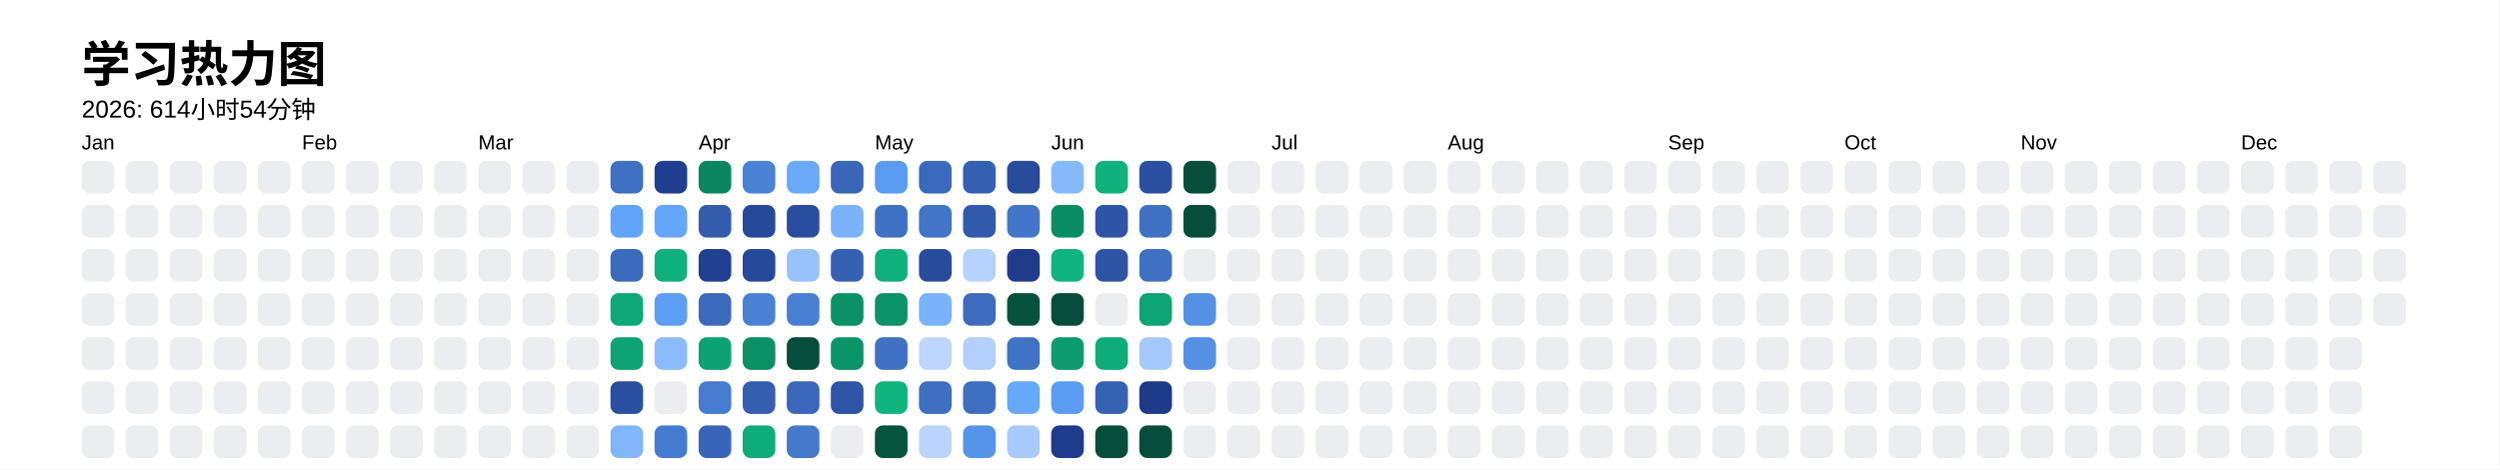
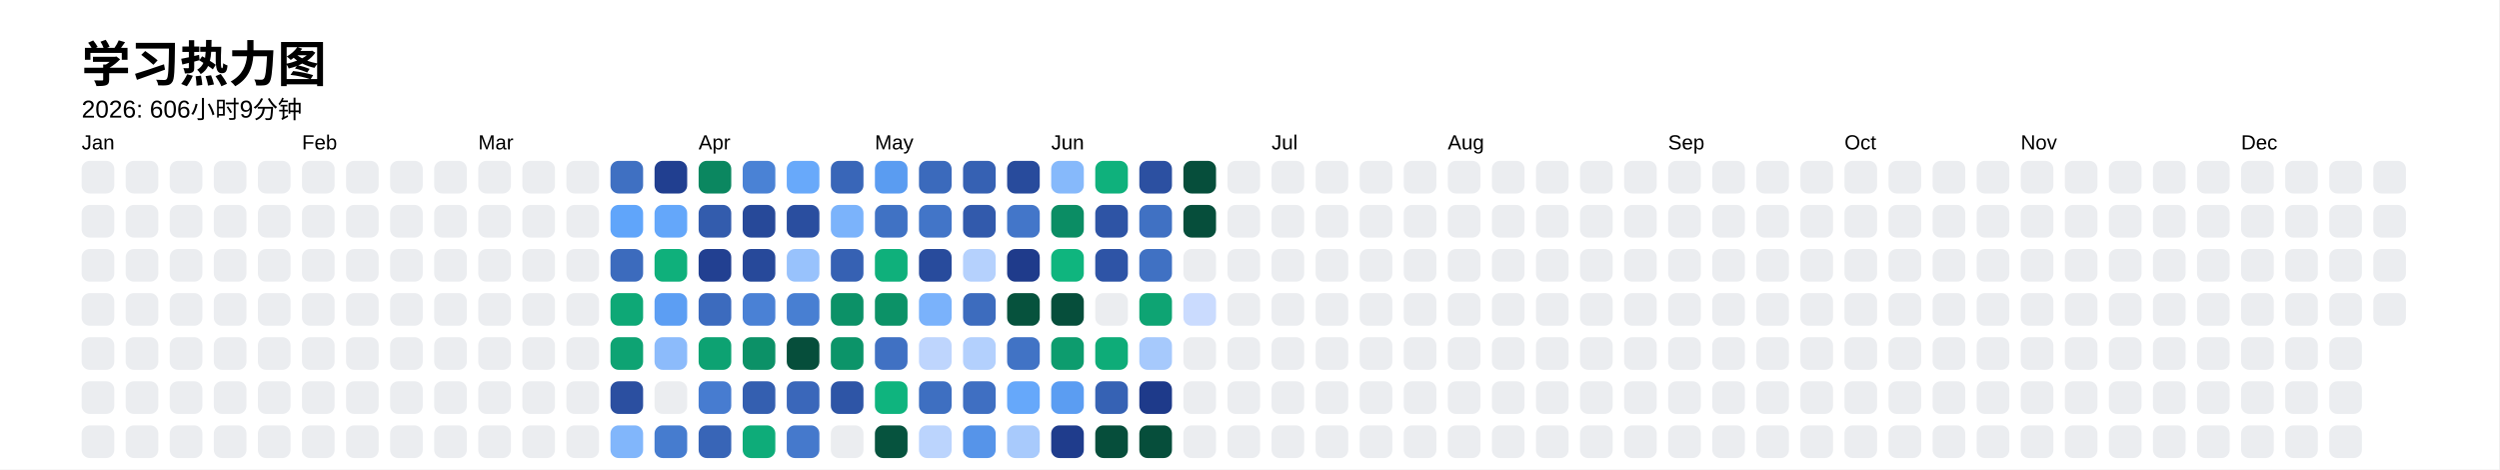
<svg xmlns="http://www.w3.org/2000/svg" style="background-color:white;" baseProfile="full" height="57.5mm" version="1.1" viewBox="0,0,306.2,57.5" width="306.2mm">
  <defs />
  <rect fill="#FFFFFF" height="57.5" width="306.2" x="0" y="0" />
  <text fill="#000000" style="font-size:6px; font-family:Arial; font-weight:bold;" x="10" y="10">学习热力图</text>
-   <text fill="#000000" style="font-size:3px; font-family:Arial;" x="10" y="14.4">2026: 614小时54分钟</text>
+   <text fill="#000000" style="font-size:3px; font-family:Arial;" x="10" y="14.4">2026: 606小时9分钟</text>
  <text fill="#000000" style="font-size:2.5px; font-family:Arial" x="10" y="18.3">Jan</text>
  <rect fill="#ebedf0" height="4" rx="1" ry="1" width="4" x="10" y="19.7" />
  <rect fill="#ebedf0" height="4" rx="1" ry="1" width="4" x="10" y="25.1" />
  <rect fill="#ebedf0" height="4" rx="1" ry="1" width="4" x="10" y="30.5" />
  <rect fill="#ebedf0" height="4" rx="1" ry="1" width="4" x="10" y="35.9" />
  <rect fill="#ebedf0" height="4" rx="1" ry="1" width="4" x="10" y="41.3" />
  <rect fill="#ebedf0" height="4" rx="1" ry="1" width="4" x="10" y="46.7" />
  <rect fill="#ebedf0" height="4" rx="1" ry="1" width="4" x="10" y="52.1" />
  <rect fill="#ebedf0" height="4" rx="1" ry="1" width="4" x="15.4" y="19.7" />
  <rect fill="#ebedf0" height="4" rx="1" ry="1" width="4" x="15.4" y="25.1" />
  <rect fill="#ebedf0" height="4" rx="1" ry="1" width="4" x="15.4" y="30.5" />
  <rect fill="#ebedf0" height="4" rx="1" ry="1" width="4" x="15.4" y="35.9" />
  <rect fill="#ebedf0" height="4" rx="1" ry="1" width="4" x="15.4" y="41.3" />
  <rect fill="#ebedf0" height="4" rx="1" ry="1" width="4" x="15.4" y="46.7" />
  <rect fill="#ebedf0" height="4" rx="1" ry="1" width="4" x="15.4" y="52.1" />
  <rect fill="#ebedf0" height="4" rx="1" ry="1" width="4" x="20.8" y="19.7" />
  <rect fill="#ebedf0" height="4" rx="1" ry="1" width="4" x="20.8" y="25.1" />
  <rect fill="#ebedf0" height="4" rx="1" ry="1" width="4" x="20.8" y="30.5" />
  <rect fill="#ebedf0" height="4" rx="1" ry="1" width="4" x="20.8" y="35.9" />
  <rect fill="#ebedf0" height="4" rx="1" ry="1" width="4" x="20.8" y="41.3" />
  <rect fill="#ebedf0" height="4" rx="1" ry="1" width="4" x="20.8" y="46.7" />
  <rect fill="#ebedf0" height="4" rx="1" ry="1" width="4" x="20.8" y="52.1" />
  <rect fill="#ebedf0" height="4" rx="1" ry="1" width="4" x="26.2" y="19.7" />
  <rect fill="#ebedf0" height="4" rx="1" ry="1" width="4" x="26.2" y="25.1" />
  <rect fill="#ebedf0" height="4" rx="1" ry="1" width="4" x="26.2" y="30.5" />
  <rect fill="#ebedf0" height="4" rx="1" ry="1" width="4" x="26.2" y="35.9" />
  <rect fill="#ebedf0" height="4" rx="1" ry="1" width="4" x="26.2" y="41.3" />
  <rect fill="#ebedf0" height="4" rx="1" ry="1" width="4" x="26.2" y="46.7" />
  <rect fill="#ebedf0" height="4" rx="1" ry="1" width="4" x="26.2" y="52.1" />
  <rect fill="#ebedf0" height="4" rx="1" ry="1" width="4" x="31.6" y="19.7" />
  <rect fill="#ebedf0" height="4" rx="1" ry="1" width="4" x="31.6" y="25.1" />
  <rect fill="#ebedf0" height="4" rx="1" ry="1" width="4" x="31.6" y="30.5" />
  <rect fill="#ebedf0" height="4" rx="1" ry="1" width="4" x="31.6" y="35.9" />
  <rect fill="#ebedf0" height="4" rx="1" ry="1" width="4" x="31.6" y="41.3" />
  <rect fill="#ebedf0" height="4" rx="1" ry="1" width="4" x="31.6" y="46.7" />
  <rect fill="#ebedf0" height="4" rx="1" ry="1" width="4" x="31.6" y="52.1" />
  <text fill="#000000" style="font-size:2.5px; font-family:Arial" x="37.0" y="18.3">Feb</text>
  <rect fill="#ebedf0" height="4" rx="1" ry="1" width="4" x="37.0" y="19.7" />
  <rect fill="#ebedf0" height="4" rx="1" ry="1" width="4" x="37.0" y="25.1" />
  <rect fill="#ebedf0" height="4" rx="1" ry="1" width="4" x="37.0" y="30.5" />
  <rect fill="#ebedf0" height="4" rx="1" ry="1" width="4" x="37.0" y="35.9" />
  <rect fill="#ebedf0" height="4" rx="1" ry="1" width="4" x="37.0" y="41.3" />
  <rect fill="#ebedf0" height="4" rx="1" ry="1" width="4" x="37.0" y="46.7" />
  <rect fill="#ebedf0" height="4" rx="1" ry="1" width="4" x="37.0" y="52.1" />
  <rect fill="#ebedf0" height="4" rx="1" ry="1" width="4" x="42.4" y="19.7" />
  <rect fill="#ebedf0" height="4" rx="1" ry="1" width="4" x="42.4" y="25.1" />
  <rect fill="#ebedf0" height="4" rx="1" ry="1" width="4" x="42.4" y="30.5" />
  <rect fill="#ebedf0" height="4" rx="1" ry="1" width="4" x="42.4" y="35.9" />
  <rect fill="#ebedf0" height="4" rx="1" ry="1" width="4" x="42.4" y="41.3" />
  <rect fill="#ebedf0" height="4" rx="1" ry="1" width="4" x="42.4" y="46.7" />
  <rect fill="#ebedf0" height="4" rx="1" ry="1" width="4" x="42.4" y="52.1" />
  <rect fill="#ebedf0" height="4" rx="1" ry="1" width="4" x="47.8" y="19.7" />
  <rect fill="#ebedf0" height="4" rx="1" ry="1" width="4" x="47.8" y="25.1" />
  <rect fill="#ebedf0" height="4" rx="1" ry="1" width="4" x="47.8" y="30.5" />
  <rect fill="#ebedf0" height="4" rx="1" ry="1" width="4" x="47.8" y="35.9" />
  <rect fill="#ebedf0" height="4" rx="1" ry="1" width="4" x="47.8" y="41.3" />
  <rect fill="#ebedf0" height="4" rx="1" ry="1" width="4" x="47.8" y="46.7" />
  <rect fill="#ebedf0" height="4" rx="1" ry="1" width="4" x="47.8" y="52.1" />
  <rect fill="#ebedf0" height="4" rx="1" ry="1" width="4" x="53.2" y="19.7" />
  <rect fill="#ebedf0" height="4" rx="1" ry="1" width="4" x="53.2" y="25.1" />
  <rect fill="#ebedf0" height="4" rx="1" ry="1" width="4" x="53.2" y="30.5" />
  <rect fill="#ebedf0" height="4" rx="1" ry="1" width="4" x="53.2" y="35.9" />
  <rect fill="#ebedf0" height="4" rx="1" ry="1" width="4" x="53.2" y="41.3" />
  <rect fill="#ebedf0" height="4" rx="1" ry="1" width="4" x="53.2" y="46.7" />
  <rect fill="#ebedf0" height="4" rx="1" ry="1" width="4" x="53.2" y="52.1" />
  <text fill="#000000" style="font-size:2.5px; font-family:Arial" x="58.6" y="18.3">Mar</text>
  <rect fill="#ebedf0" height="4" rx="1" ry="1" width="4" x="58.6" y="19.7" />
  <rect fill="#ebedf0" height="4" rx="1" ry="1" width="4" x="58.6" y="25.1" />
  <rect fill="#ebedf0" height="4" rx="1" ry="1" width="4" x="58.6" y="30.5" />
  <rect fill="#ebedf0" height="4" rx="1" ry="1" width="4" x="58.6" y="35.9" />
  <rect fill="#ebedf0" height="4" rx="1" ry="1" width="4" x="58.6" y="41.3" />
  <rect fill="#ebedf0" height="4" rx="1" ry="1" width="4" x="58.6" y="46.7" />
  <rect fill="#ebedf0" height="4" rx="1" ry="1" width="4" x="58.6" y="52.1" />
  <rect fill="#ebedf0" height="4" rx="1" ry="1" width="4" x="64" y="19.7" />
  <rect fill="#ebedf0" height="4" rx="1" ry="1" width="4" x="64" y="25.1" />
  <rect fill="#ebedf0" height="4" rx="1" ry="1" width="4" x="64" y="30.5" />
  <rect fill="#ebedf0" height="4" rx="1" ry="1" width="4" x="64" y="35.9" />
  <rect fill="#ebedf0" height="4" rx="1" ry="1" width="4" x="64" y="41.3" />
  <rect fill="#ebedf0" height="4" rx="1" ry="1" width="4" x="64" y="46.7" />
  <rect fill="#ebedf0" height="4" rx="1" ry="1" width="4" x="64" y="52.1" />
  <rect fill="#ebedf0" height="4" rx="1" ry="1" width="4" x="69.4" y="19.7" />
  <rect fill="#ebedf0" height="4" rx="1" ry="1" width="4" x="69.4" y="25.1" />
  <rect fill="#ebedf0" height="4" rx="1" ry="1" width="4" x="69.4" y="30.5" />
  <rect fill="#ebedf0" height="4" rx="1" ry="1" width="4" x="69.4" y="35.9" />
  <rect fill="#ebedf0" height="4" rx="1" ry="1" width="4" x="69.4" y="41.3" />
  <rect fill="#ebedf0" height="4" rx="1" ry="1" width="4" x="69.4" y="46.7" />
  <rect fill="#ebedf0" height="4" rx="1" ry="1" width="4" x="69.4" y="52.1" />
  <rect fill="#3f70c2" height="4" rx="1" ry="1" width="4" x="74.8" y="19.7" />
  <rect fill="#60a5fa" height="4" rx="1" ry="1" width="4" x="74.8" y="25.1" />
  <rect fill="#3c6bbd" height="4" rx="1" ry="1" width="4" x="74.8" y="30.5" />
  <rect fill="#0ea876" height="4" rx="1" ry="1" width="4" x="74.8" y="35.9" />
  <rect fill="#0ea373" height="4" rx="1" ry="1" width="4" x="74.8" y="41.3" />
  <rect fill="#2b4fa0" height="4" rx="1" ry="1" width="4" x="74.8" y="46.7" />
  <rect fill="#81b6fb" height="4" rx="1" ry="1" width="4" x="74.8" y="52.1" />
  <rect fill="#213f90" height="4" rx="1" ry="1" width="4" x="80.2" y="19.7" />
  <rect fill="#64a7fa" height="4" rx="1" ry="1" width="4" x="80.2" y="25.1" />
  <rect fill="#0fb07b" height="4" rx="1" ry="1" width="4" x="80.2" y="30.5" />
  <rect fill="#5c9ef3" height="4" rx="1" ry="1" width="4" x="80.2" y="35.9" />
  <rect fill="#8cbbfb" height="4" rx="1" ry="1" width="4" x="80.2" y="41.3" />
  <rect fill="#ebedf0" height="4" rx="1" ry="1" width="4" x="80.2" y="46.7" />
  <rect fill="#467ccf" height="4" rx="1" ry="1" width="4" x="80.2" y="52.1" />
  <text fill="#000000" style="font-size:2.5px; font-family:Arial" x="85.6" y="18.3">Apr</text>
  <rect fill="#0b8760" height="4" rx="1" ry="1" width="4" x="85.6" y="19.7" />
  <rect fill="#335cad" height="4" rx="1" ry="1" width="4" x="85.6" y="25.1" />
  <rect fill="#224091" height="4" rx="1" ry="1" width="4" x="85.6" y="30.5" />
  <rect fill="#3c6bbe" height="4" rx="1" ry="1" width="4" x="85.6" y="35.9" />
  <rect fill="#0da272" height="4" rx="1" ry="1" width="4" x="85.6" y="41.3" />
  <rect fill="#477cd0" height="4" rx="1" ry="1" width="4" x="85.6" y="46.7" />
  <rect fill="#3865b7" height="4" rx="1" ry="1" width="4" x="85.6" y="52.1" />
  <rect fill="#4a82d5" height="4" rx="1" ry="1" width="4" x="91" y="19.7" />
  <rect fill="#274999" height="4" rx="1" ry="1" width="4" x="91" y="25.1" />
  <rect fill="#27499a" height="4" rx="1" ry="1" width="4" x="91" y="30.5" />
  <rect fill="#4a81d5" height="4" rx="1" ry="1" width="4" x="91" y="35.9" />
  <rect fill="#0c9167" height="4" rx="1" ry="1" width="4" x="91" y="41.3" />
  <rect fill="#345fb0" height="4" rx="1" ry="1" width="4" x="91" y="46.7" />
  <rect fill="#0eac79" height="4" rx="1" ry="1" width="4" x="91" y="52.1" />
  <rect fill="#68a9fa" height="4" rx="1" ry="1" width="4" x="96.4" y="19.7" />
  <rect fill="#2a4e9f" height="4" rx="1" ry="1" width="4" x="96.4" y="25.1" />
  <rect fill="#98c2fc" height="4" rx="1" ry="1" width="4" x="96.4" y="30.5" />
  <rect fill="#487fd2" height="4" rx="1" ry="1" width="4" x="96.4" y="35.9" />
  <rect fill="#064e3b" height="4" rx="1" ry="1" width="4" x="96.4" y="41.3" />
  <rect fill="#3a67ba" height="4" rx="1" ry="1" width="4" x="96.4" y="46.7" />
  <rect fill="#4579cc" height="4" rx="1" ry="1" width="4" x="96.4" y="52.1" />
  <rect fill="#3966b8" height="4" rx="1" ry="1" width="4" x="101.8" y="19.7" />
  <rect fill="#7bb3fb" height="4" rx="1" ry="1" width="4" x="101.8" y="25.1" />
  <rect fill="#3661b3" height="4" rx="1" ry="1" width="4" x="101.8" y="30.5" />
  <rect fill="#0c9167" height="4" rx="1" ry="1" width="4" x="101.8" y="35.9" />
  <rect fill="#0c9469" height="4" rx="1" ry="1" width="4" x="101.8" y="41.3" />
  <rect fill="#2e55a6" height="4" rx="1" ry="1" width="4" x="101.8" y="46.7" />
  <rect fill="#ebedf0" height="4" rx="1" ry="1" width="4" x="101.8" y="52.1" />
  <text fill="#000000" style="font-size:2.5px; font-family:Arial" x="107.2" y="18.3">May</text>
  <rect fill="#5a9cf1" height="4" rx="1" ry="1" width="4" x="107.2" y="19.7" />
  <rect fill="#4072c4" height="4" rx="1" ry="1" width="4" x="107.2" y="25.1" />
  <rect fill="#0fb07b" height="4" rx="1" ry="1" width="4" x="107.2" y="30.5" />
  <rect fill="#0c9267" height="4" rx="1" ry="1" width="4" x="107.2" y="35.9" />
  <rect fill="#4071c3" height="4" rx="1" ry="1" width="4" x="107.2" y="41.3" />
  <rect fill="#0fb47e" height="4" rx="1" ry="1" width="4" x="107.2" y="46.7" />
  <rect fill="#06533e" height="4" rx="1" ry="1" width="4" x="107.2" y="52.1" />
  <rect fill="#3b6abc" height="4" rx="1" ry="1" width="4" x="112.6" y="19.7" />
  <rect fill="#4275c8" height="4" rx="1" ry="1" width="4" x="112.6" y="25.1" />
  <rect fill="#284b9c" height="4" rx="1" ry="1" width="4" x="112.6" y="30.5" />
  <rect fill="#7ab2fb" height="4" rx="1" ry="1" width="4" x="112.6" y="35.9" />
  <rect fill="#bed5fd" height="4" rx="1" ry="1" width="4" x="112.6" y="41.3" />
  <rect fill="#3e6fc1" height="4" rx="1" ry="1" width="4" x="112.6" y="46.7" />
  <rect fill="#bbd4fd" height="4" rx="1" ry="1" width="4" x="112.6" y="52.1" />
  <rect fill="#3661b3" height="4" rx="1" ry="1" width="4" x="118" y="19.7" />
  <rect fill="#325aac" height="4" rx="1" ry="1" width="4" x="118" y="25.1" />
  <rect fill="#b5d1fd" height="4" rx="1" ry="1" width="4" x="118" y="30.5" />
  <rect fill="#3d6cbe" height="4" rx="1" ry="1" width="4" x="118" y="35.9" />
  <rect fill="#b3d0fd" height="4" rx="1" ry="1" width="4" x="118" y="41.3" />
  <rect fill="#3f6fc2" height="4" rx="1" ry="1" width="4" x="118" y="46.7" />
  <rect fill="#5694e9" height="4" rx="1" ry="1" width="4" x="118" y="52.1" />
  <rect fill="#284b9c" height="4" rx="1" ry="1" width="4" x="123.4" y="19.7" />
  <rect fill="#4376c9" height="4" rx="1" ry="1" width="4" x="123.4" y="25.1" />
  <rect fill="#1f3b8b" height="4" rx="1" ry="1" width="4" x="123.4" y="30.5" />
  <rect fill="#06523d" height="4" rx="1" ry="1" width="4" x="123.4" y="35.9" />
  <rect fill="#4173c5" height="4" rx="1" ry="1" width="4" x="123.4" y="41.3" />
  <rect fill="#66a8fa" height="4" rx="1" ry="1" width="4" x="123.4" y="46.7" />
  <rect fill="#a8cafc" height="4" rx="1" ry="1" width="4" x="123.4" y="52.1" />
  <text fill="#000000" style="font-size:2.5px; font-family:Arial" x="128.8" y="18.3">Jun</text>
  <rect fill="#86b9fb" height="4" rx="1" ry="1" width="4" x="128.8" y="19.7" />
  <rect fill="#0b8d64" height="4" rx="1" ry="1" width="4" x="128.8" y="25.1" />
  <rect fill="#0fb57e" height="4" rx="1" ry="1" width="4" x="128.8" y="30.5" />
  <rect fill="#064e3b" height="4" rx="1" ry="1" width="4" x="128.8" y="35.9" />
  <rect fill="#0d9c6e" height="4" rx="1" ry="1" width="4" x="128.8" y="41.3" />
  <rect fill="#5b9df2" height="4" rx="1" ry="1" width="4" x="128.8" y="46.7" />
  <rect fill="#1f3c8c" height="4" rx="1" ry="1" width="4" x="128.8" y="52.1" />
  <rect fill="#0fb17c" height="4" rx="1" ry="1" width="4" x="134.2" y="19.7" />
  <rect fill="#2e54a5" height="4" rx="1" ry="1" width="4" x="134.2" y="25.1" />
  <rect fill="#2e54a6" height="4" rx="1" ry="1" width="4" x="134.2" y="30.5" />
  <rect fill="#ebedf0" height="4" rx="1" ry="1" width="4" x="134.2" y="35.9" />
  <rect fill="#0eac78" height="4" rx="1" ry="1" width="4" x="134.2" y="41.3" />
  <rect fill="#3662b4" height="4" rx="1" ry="1" width="4" x="134.2" y="46.7" />
  <rect fill="#064e3b" height="4" rx="1" ry="1" width="4" x="134.2" y="52.1" />
  <rect fill="#2c50a1" height="4" rx="1" ry="1" width="4" x="139.6" y="19.7" />
  <rect fill="#4071c3" height="4" rx="1" ry="1" width="4" x="139.6" y="25.1" />
  <rect fill="#4071c3" height="4" rx="1" ry="1" width="4" x="139.6" y="30.5" />
  <rect fill="#0ea473" height="4" rx="1" ry="1" width="4" x="139.6" y="35.9" />
  <rect fill="#a6c9fc" height="4" rx="1" ry="1" width="4" x="139.6" y="41.3" />
  <rect fill="#1e3a8a" height="4" rx="1" ry="1" width="4" x="139.6" y="46.7" />
  <rect fill="#064e3b" height="4" rx="1" ry="1" width="4" x="139.6" y="52.1" />
  <rect fill="#064e3b" height="4" rx="1" ry="1" width="4" x="145" y="19.7" />
  <rect fill="#064e3b" height="4" rx="1" ry="1" width="4" x="145" y="25.1" />
  <rect fill="#ebedf0" height="4" rx="1" ry="1" width="4" x="145" y="30.5" />
-   <rect fill="#5491e5" height="4" rx="1" ry="1" width="4" x="145" y="35.9" />
-   <rect fill="#5491e5" height="4" rx="1" ry="1" width="4" x="145" y="41.3" />
+   <rect fill="#cadbfe" height="4" rx="1" ry="1" width="4" x="145" y="35.9" />
+   <rect fill="#ebedf0" height="4" rx="1" ry="1" width="4" x="145" y="41.3" />
  <rect fill="#ebedf0" height="4" rx="1" ry="1" width="4" x="145" y="46.7" />
  <rect fill="#ebedf0" height="4" rx="1" ry="1" width="4" x="145" y="52.1" />
  <rect fill="#ebedf0" height="4" rx="1" ry="1" width="4" x="150.4" y="19.7" />
  <rect fill="#ebedf0" height="4" rx="1" ry="1" width="4" x="150.4" y="25.1" />
  <rect fill="#ebedf0" height="4" rx="1" ry="1" width="4" x="150.4" y="30.5" />
  <rect fill="#ebedf0" height="4" rx="1" ry="1" width="4" x="150.4" y="35.9" />
  <rect fill="#ebedf0" height="4" rx="1" ry="1" width="4" x="150.4" y="41.3" />
  <rect fill="#ebedf0" height="4" rx="1" ry="1" width="4" x="150.4" y="46.7" />
  <rect fill="#ebedf0" height="4" rx="1" ry="1" width="4" x="150.4" y="52.1" />
  <text fill="#000000" style="font-size:2.5px; font-family:Arial" x="155.8" y="18.3">Jul</text>
  <rect fill="#ebedf0" height="4" rx="1" ry="1" width="4" x="155.8" y="19.7" />
  <rect fill="#ebedf0" height="4" rx="1" ry="1" width="4" x="155.8" y="25.1" />
  <rect fill="#ebedf0" height="4" rx="1" ry="1" width="4" x="155.8" y="30.5" />
  <rect fill="#ebedf0" height="4" rx="1" ry="1" width="4" x="155.8" y="35.9" />
  <rect fill="#ebedf0" height="4" rx="1" ry="1" width="4" x="155.8" y="41.3" />
  <rect fill="#ebedf0" height="4" rx="1" ry="1" width="4" x="155.8" y="46.7" />
  <rect fill="#ebedf0" height="4" rx="1" ry="1" width="4" x="155.8" y="52.1" />
  <rect fill="#ebedf0" height="4" rx="1" ry="1" width="4" x="161.2" y="19.7" />
  <rect fill="#ebedf0" height="4" rx="1" ry="1" width="4" x="161.2" y="25.1" />
  <rect fill="#ebedf0" height="4" rx="1" ry="1" width="4" x="161.2" y="30.5" />
  <rect fill="#ebedf0" height="4" rx="1" ry="1" width="4" x="161.2" y="35.9" />
  <rect fill="#ebedf0" height="4" rx="1" ry="1" width="4" x="161.2" y="41.3" />
  <rect fill="#ebedf0" height="4" rx="1" ry="1" width="4" x="161.2" y="46.7" />
  <rect fill="#ebedf0" height="4" rx="1" ry="1" width="4" x="161.2" y="52.1" />
  <rect fill="#ebedf0" height="4" rx="1" ry="1" width="4" x="166.6" y="19.7" />
  <rect fill="#ebedf0" height="4" rx="1" ry="1" width="4" x="166.6" y="25.1" />
  <rect fill="#ebedf0" height="4" rx="1" ry="1" width="4" x="166.6" y="30.5" />
  <rect fill="#ebedf0" height="4" rx="1" ry="1" width="4" x="166.6" y="35.9" />
  <rect fill="#ebedf0" height="4" rx="1" ry="1" width="4" x="166.6" y="41.3" />
  <rect fill="#ebedf0" height="4" rx="1" ry="1" width="4" x="166.6" y="46.7" />
  <rect fill="#ebedf0" height="4" rx="1" ry="1" width="4" x="166.6" y="52.1" />
  <rect fill="#ebedf0" height="4" rx="1" ry="1" width="4" x="172" y="19.7" />
  <rect fill="#ebedf0" height="4" rx="1" ry="1" width="4" x="172" y="25.1" />
  <rect fill="#ebedf0" height="4" rx="1" ry="1" width="4" x="172" y="30.5" />
  <rect fill="#ebedf0" height="4" rx="1" ry="1" width="4" x="172" y="35.9" />
  <rect fill="#ebedf0" height="4" rx="1" ry="1" width="4" x="172" y="41.3" />
  <rect fill="#ebedf0" height="4" rx="1" ry="1" width="4" x="172" y="46.7" />
  <rect fill="#ebedf0" height="4" rx="1" ry="1" width="4" x="172" y="52.1" />
  <text fill="#000000" style="font-size:2.5px; font-family:Arial" x="177.4" y="18.3">Aug</text>
  <rect fill="#ebedf0" height="4" rx="1" ry="1" width="4" x="177.4" y="19.7" />
  <rect fill="#ebedf0" height="4" rx="1" ry="1" width="4" x="177.4" y="25.1" />
  <rect fill="#ebedf0" height="4" rx="1" ry="1" width="4" x="177.4" y="30.5" />
  <rect fill="#ebedf0" height="4" rx="1" ry="1" width="4" x="177.4" y="35.9" />
  <rect fill="#ebedf0" height="4" rx="1" ry="1" width="4" x="177.4" y="41.3" />
  <rect fill="#ebedf0" height="4" rx="1" ry="1" width="4" x="177.4" y="46.7" />
  <rect fill="#ebedf0" height="4" rx="1" ry="1" width="4" x="177.4" y="52.1" />
  <rect fill="#ebedf0" height="4" rx="1" ry="1" width="4" x="182.8" y="19.7" />
  <rect fill="#ebedf0" height="4" rx="1" ry="1" width="4" x="182.8" y="25.1" />
  <rect fill="#ebedf0" height="4" rx="1" ry="1" width="4" x="182.8" y="30.5" />
  <rect fill="#ebedf0" height="4" rx="1" ry="1" width="4" x="182.8" y="35.9" />
  <rect fill="#ebedf0" height="4" rx="1" ry="1" width="4" x="182.8" y="41.3" />
  <rect fill="#ebedf0" height="4" rx="1" ry="1" width="4" x="182.8" y="46.7" />
  <rect fill="#ebedf0" height="4" rx="1" ry="1" width="4" x="182.8" y="52.1" />
  <rect fill="#ebedf0" height="4" rx="1" ry="1" width="4" x="188.2" y="19.7" />
  <rect fill="#ebedf0" height="4" rx="1" ry="1" width="4" x="188.2" y="25.1" />
  <rect fill="#ebedf0" height="4" rx="1" ry="1" width="4" x="188.2" y="30.5" />
  <rect fill="#ebedf0" height="4" rx="1" ry="1" width="4" x="188.2" y="35.9" />
  <rect fill="#ebedf0" height="4" rx="1" ry="1" width="4" x="188.2" y="41.3" />
  <rect fill="#ebedf0" height="4" rx="1" ry="1" width="4" x="188.2" y="46.7" />
  <rect fill="#ebedf0" height="4" rx="1" ry="1" width="4" x="188.2" y="52.1" />
  <rect fill="#ebedf0" height="4" rx="1" ry="1" width="4" x="193.6" y="19.7" />
  <rect fill="#ebedf0" height="4" rx="1" ry="1" width="4" x="193.6" y="25.1" />
  <rect fill="#ebedf0" height="4" rx="1" ry="1" width="4" x="193.6" y="30.5" />
  <rect fill="#ebedf0" height="4" rx="1" ry="1" width="4" x="193.6" y="35.9" />
  <rect fill="#ebedf0" height="4" rx="1" ry="1" width="4" x="193.6" y="41.3" />
  <rect fill="#ebedf0" height="4" rx="1" ry="1" width="4" x="193.6" y="46.7" />
  <rect fill="#ebedf0" height="4" rx="1" ry="1" width="4" x="193.6" y="52.1" />
  <rect fill="#ebedf0" height="4" rx="1" ry="1" width="4" x="199" y="19.7" />
  <rect fill="#ebedf0" height="4" rx="1" ry="1" width="4" x="199" y="25.1" />
  <rect fill="#ebedf0" height="4" rx="1" ry="1" width="4" x="199" y="30.5" />
  <rect fill="#ebedf0" height="4" rx="1" ry="1" width="4" x="199" y="35.9" />
  <rect fill="#ebedf0" height="4" rx="1" ry="1" width="4" x="199" y="41.3" />
  <rect fill="#ebedf0" height="4" rx="1" ry="1" width="4" x="199" y="46.7" />
  <rect fill="#ebedf0" height="4" rx="1" ry="1" width="4" x="199" y="52.1" />
  <text fill="#000000" style="font-size:2.5px; font-family:Arial" x="204.4" y="18.3">Sep</text>
  <rect fill="#ebedf0" height="4" rx="1" ry="1" width="4" x="204.4" y="19.7" />
  <rect fill="#ebedf0" height="4" rx="1" ry="1" width="4" x="204.4" y="25.1" />
  <rect fill="#ebedf0" height="4" rx="1" ry="1" width="4" x="204.4" y="30.5" />
  <rect fill="#ebedf0" height="4" rx="1" ry="1" width="4" x="204.4" y="35.9" />
  <rect fill="#ebedf0" height="4" rx="1" ry="1" width="4" x="204.4" y="41.3" />
  <rect fill="#ebedf0" height="4" rx="1" ry="1" width="4" x="204.4" y="46.7" />
  <rect fill="#ebedf0" height="4" rx="1" ry="1" width="4" x="204.4" y="52.1" />
  <rect fill="#ebedf0" height="4" rx="1" ry="1" width="4" x="209.8" y="19.7" />
  <rect fill="#ebedf0" height="4" rx="1" ry="1" width="4" x="209.8" y="25.1" />
  <rect fill="#ebedf0" height="4" rx="1" ry="1" width="4" x="209.8" y="30.5" />
  <rect fill="#ebedf0" height="4" rx="1" ry="1" width="4" x="209.8" y="35.9" />
  <rect fill="#ebedf0" height="4" rx="1" ry="1" width="4" x="209.8" y="41.3" />
  <rect fill="#ebedf0" height="4" rx="1" ry="1" width="4" x="209.8" y="46.7" />
  <rect fill="#ebedf0" height="4" rx="1" ry="1" width="4" x="209.8" y="52.1" />
  <rect fill="#ebedf0" height="4" rx="1" ry="1" width="4" x="215.2" y="19.7" />
  <rect fill="#ebedf0" height="4" rx="1" ry="1" width="4" x="215.2" y="25.1" />
  <rect fill="#ebedf0" height="4" rx="1" ry="1" width="4" x="215.2" y="30.5" />
  <rect fill="#ebedf0" height="4" rx="1" ry="1" width="4" x="215.2" y="35.9" />
  <rect fill="#ebedf0" height="4" rx="1" ry="1" width="4" x="215.2" y="41.3" />
  <rect fill="#ebedf0" height="4" rx="1" ry="1" width="4" x="215.2" y="46.7" />
  <rect fill="#ebedf0" height="4" rx="1" ry="1" width="4" x="215.2" y="52.1" />
  <rect fill="#ebedf0" height="4" rx="1" ry="1" width="4" x="220.6" y="19.7" />
  <rect fill="#ebedf0" height="4" rx="1" ry="1" width="4" x="220.6" y="25.1" />
  <rect fill="#ebedf0" height="4" rx="1" ry="1" width="4" x="220.6" y="30.5" />
  <rect fill="#ebedf0" height="4" rx="1" ry="1" width="4" x="220.6" y="35.9" />
  <rect fill="#ebedf0" height="4" rx="1" ry="1" width="4" x="220.6" y="41.3" />
  <rect fill="#ebedf0" height="4" rx="1" ry="1" width="4" x="220.6" y="46.7" />
  <rect fill="#ebedf0" height="4" rx="1" ry="1" width="4" x="220.6" y="52.1" />
  <text fill="#000000" style="font-size:2.5px; font-family:Arial" x="226" y="18.3">Oct</text>
  <rect fill="#ebedf0" height="4" rx="1" ry="1" width="4" x="226" y="19.7" />
  <rect fill="#ebedf0" height="4" rx="1" ry="1" width="4" x="226" y="25.1" />
  <rect fill="#ebedf0" height="4" rx="1" ry="1" width="4" x="226" y="30.5" />
  <rect fill="#ebedf0" height="4" rx="1" ry="1" width="4" x="226" y="35.9" />
  <rect fill="#ebedf0" height="4" rx="1" ry="1" width="4" x="226" y="41.3" />
  <rect fill="#ebedf0" height="4" rx="1" ry="1" width="4" x="226" y="46.7" />
  <rect fill="#ebedf0" height="4" rx="1" ry="1" width="4" x="226" y="52.1" />
  <rect fill="#ebedf0" height="4" rx="1" ry="1" width="4" x="231.4" y="19.7" />
  <rect fill="#ebedf0" height="4" rx="1" ry="1" width="4" x="231.4" y="25.1" />
  <rect fill="#ebedf0" height="4" rx="1" ry="1" width="4" x="231.4" y="30.5" />
  <rect fill="#ebedf0" height="4" rx="1" ry="1" width="4" x="231.4" y="35.9" />
  <rect fill="#ebedf0" height="4" rx="1" ry="1" width="4" x="231.4" y="41.3" />
  <rect fill="#ebedf0" height="4" rx="1" ry="1" width="4" x="231.4" y="46.7" />
  <rect fill="#ebedf0" height="4" rx="1" ry="1" width="4" x="231.4" y="52.1" />
  <rect fill="#ebedf0" height="4" rx="1" ry="1" width="4" x="236.8" y="19.7" />
  <rect fill="#ebedf0" height="4" rx="1" ry="1" width="4" x="236.8" y="25.1" />
  <rect fill="#ebedf0" height="4" rx="1" ry="1" width="4" x="236.8" y="30.5" />
  <rect fill="#ebedf0" height="4" rx="1" ry="1" width="4" x="236.8" y="35.9" />
  <rect fill="#ebedf0" height="4" rx="1" ry="1" width="4" x="236.8" y="41.3" />
  <rect fill="#ebedf0" height="4" rx="1" ry="1" width="4" x="236.8" y="46.7" />
  <rect fill="#ebedf0" height="4" rx="1" ry="1" width="4" x="236.8" y="52.1" />
  <rect fill="#ebedf0" height="4" rx="1" ry="1" width="4" x="242.2" y="19.7" />
  <rect fill="#ebedf0" height="4" rx="1" ry="1" width="4" x="242.2" y="25.1" />
  <rect fill="#ebedf0" height="4" rx="1" ry="1" width="4" x="242.2" y="30.5" />
  <rect fill="#ebedf0" height="4" rx="1" ry="1" width="4" x="242.2" y="35.9" />
  <rect fill="#ebedf0" height="4" rx="1" ry="1" width="4" x="242.2" y="41.3" />
  <rect fill="#ebedf0" height="4" rx="1" ry="1" width="4" x="242.2" y="46.7" />
  <rect fill="#ebedf0" height="4" rx="1" ry="1" width="4" x="242.2" y="52.1" />
  <text fill="#000000" style="font-size:2.5px; font-family:Arial" x="247.6" y="18.3">Nov</text>
  <rect fill="#ebedf0" height="4" rx="1" ry="1" width="4" x="247.6" y="19.7" />
  <rect fill="#ebedf0" height="4" rx="1" ry="1" width="4" x="247.6" y="25.1" />
  <rect fill="#ebedf0" height="4" rx="1" ry="1" width="4" x="247.6" y="30.5" />
  <rect fill="#ebedf0" height="4" rx="1" ry="1" width="4" x="247.6" y="35.9" />
  <rect fill="#ebedf0" height="4" rx="1" ry="1" width="4" x="247.6" y="41.3" />
  <rect fill="#ebedf0" height="4" rx="1" ry="1" width="4" x="247.6" y="46.7" />
  <rect fill="#ebedf0" height="4" rx="1" ry="1" width="4" x="247.6" y="52.1" />
  <rect fill="#ebedf0" height="4" rx="1" ry="1" width="4" x="253" y="19.7" />
  <rect fill="#ebedf0" height="4" rx="1" ry="1" width="4" x="253" y="25.1" />
  <rect fill="#ebedf0" height="4" rx="1" ry="1" width="4" x="253" y="30.5" />
  <rect fill="#ebedf0" height="4" rx="1" ry="1" width="4" x="253" y="35.9" />
  <rect fill="#ebedf0" height="4" rx="1" ry="1" width="4" x="253" y="41.3" />
  <rect fill="#ebedf0" height="4" rx="1" ry="1" width="4" x="253" y="46.7" />
  <rect fill="#ebedf0" height="4" rx="1" ry="1" width="4" x="253" y="52.1" />
  <rect fill="#ebedf0" height="4" rx="1" ry="1" width="4" x="258.4" y="19.7" />
  <rect fill="#ebedf0" height="4" rx="1" ry="1" width="4" x="258.4" y="25.1" />
  <rect fill="#ebedf0" height="4" rx="1" ry="1" width="4" x="258.4" y="30.5" />
  <rect fill="#ebedf0" height="4" rx="1" ry="1" width="4" x="258.4" y="35.9" />
  <rect fill="#ebedf0" height="4" rx="1" ry="1" width="4" x="258.4" y="41.3" />
  <rect fill="#ebedf0" height="4" rx="1" ry="1" width="4" x="258.4" y="46.7" />
  <rect fill="#ebedf0" height="4" rx="1" ry="1" width="4" x="258.4" y="52.1" />
  <rect fill="#ebedf0" height="4" rx="1" ry="1" width="4" x="263.8" y="19.7" />
  <rect fill="#ebedf0" height="4" rx="1" ry="1" width="4" x="263.8" y="25.1" />
  <rect fill="#ebedf0" height="4" rx="1" ry="1" width="4" x="263.8" y="30.5" />
  <rect fill="#ebedf0" height="4" rx="1" ry="1" width="4" x="263.8" y="35.9" />
  <rect fill="#ebedf0" height="4" rx="1" ry="1" width="4" x="263.8" y="41.3" />
  <rect fill="#ebedf0" height="4" rx="1" ry="1" width="4" x="263.8" y="46.7" />
  <rect fill="#ebedf0" height="4" rx="1" ry="1" width="4" x="263.8" y="52.1" />
  <rect fill="#ebedf0" height="4" rx="1" ry="1" width="4" x="269.2" y="19.7" />
  <rect fill="#ebedf0" height="4" rx="1" ry="1" width="4" x="269.2" y="25.1" />
  <rect fill="#ebedf0" height="4" rx="1" ry="1" width="4" x="269.2" y="30.5" />
  <rect fill="#ebedf0" height="4" rx="1" ry="1" width="4" x="269.2" y="35.9" />
  <rect fill="#ebedf0" height="4" rx="1" ry="1" width="4" x="269.2" y="41.3" />
  <rect fill="#ebedf0" height="4" rx="1" ry="1" width="4" x="269.2" y="46.7" />
  <rect fill="#ebedf0" height="4" rx="1" ry="1" width="4" x="269.2" y="52.1" />
  <text fill="#000000" style="font-size:2.5px; font-family:Arial" x="274.6" y="18.3">Dec</text>
  <rect fill="#ebedf0" height="4" rx="1" ry="1" width="4" x="274.6" y="19.7" />
  <rect fill="#ebedf0" height="4" rx="1" ry="1" width="4" x="274.6" y="25.1" />
  <rect fill="#ebedf0" height="4" rx="1" ry="1" width="4" x="274.6" y="30.5" />
  <rect fill="#ebedf0" height="4" rx="1" ry="1" width="4" x="274.6" y="35.9" />
  <rect fill="#ebedf0" height="4" rx="1" ry="1" width="4" x="274.6" y="41.3" />
  <rect fill="#ebedf0" height="4" rx="1" ry="1" width="4" x="274.6" y="46.7" />
  <rect fill="#ebedf0" height="4" rx="1" ry="1" width="4" x="274.6" y="52.1" />
  <rect fill="#ebedf0" height="4" rx="1" ry="1" width="4" x="280" y="19.7" />
  <rect fill="#ebedf0" height="4" rx="1" ry="1" width="4" x="280" y="25.1" />
  <rect fill="#ebedf0" height="4" rx="1" ry="1" width="4" x="280" y="30.5" />
  <rect fill="#ebedf0" height="4" rx="1" ry="1" width="4" x="280" y="35.9" />
  <rect fill="#ebedf0" height="4" rx="1" ry="1" width="4" x="280" y="41.3" />
  <rect fill="#ebedf0" height="4" rx="1" ry="1" width="4" x="280" y="46.7" />
  <rect fill="#ebedf0" height="4" rx="1" ry="1" width="4" x="280" y="52.1" />
  <rect fill="#ebedf0" height="4" rx="1" ry="1" width="4" x="285.4" y="19.7" />
  <rect fill="#ebedf0" height="4" rx="1" ry="1" width="4" x="285.4" y="25.1" />
  <rect fill="#ebedf0" height="4" rx="1" ry="1" width="4" x="285.4" y="30.5" />
  <rect fill="#ebedf0" height="4" rx="1" ry="1" width="4" x="285.4" y="35.9" />
  <rect fill="#ebedf0" height="4" rx="1" ry="1" width="4" x="285.4" y="41.3" />
  <rect fill="#ebedf0" height="4" rx="1" ry="1" width="4" x="285.4" y="46.7" />
  <rect fill="#ebedf0" height="4" rx="1" ry="1" width="4" x="285.4" y="52.1" />
  <rect fill="#ebedf0" height="4" rx="1" ry="1" width="4" x="290.8" y="19.7" />
  <rect fill="#ebedf0" height="4" rx="1" ry="1" width="4" x="290.8" y="25.1" />
  <rect fill="#ebedf0" height="4" rx="1" ry="1" width="4" x="290.8" y="30.5" />
  <rect fill="#ebedf0" height="4" rx="1" ry="1" width="4" x="290.8" y="35.9" />
</svg>
